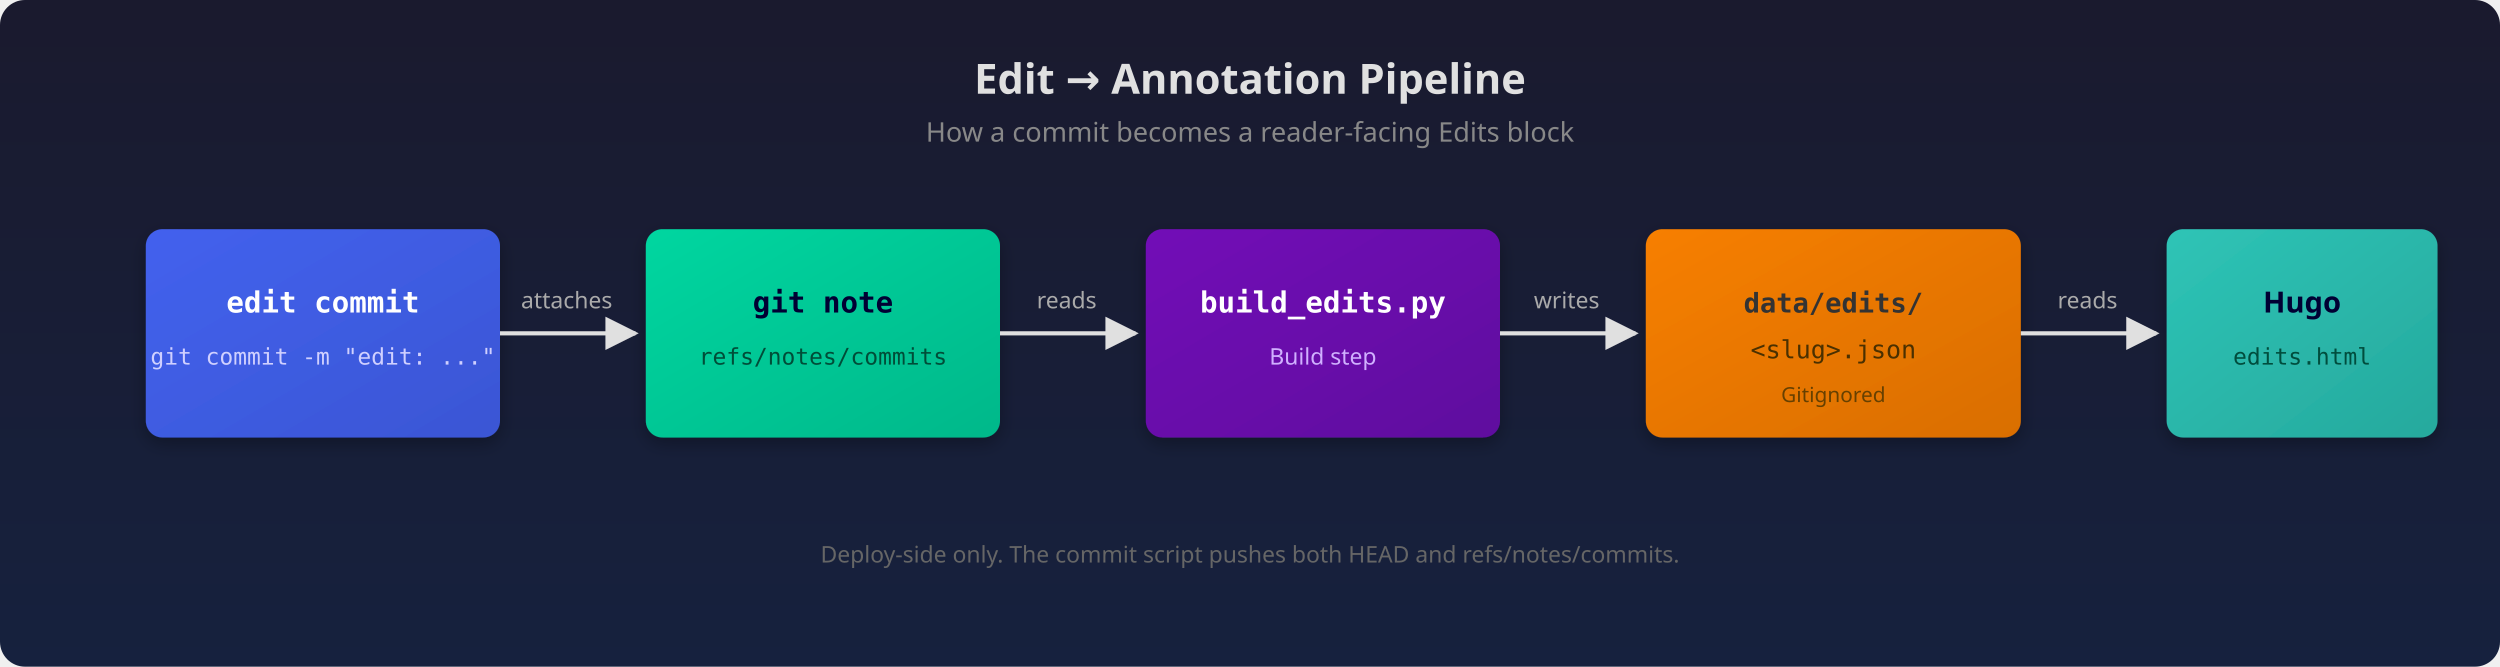
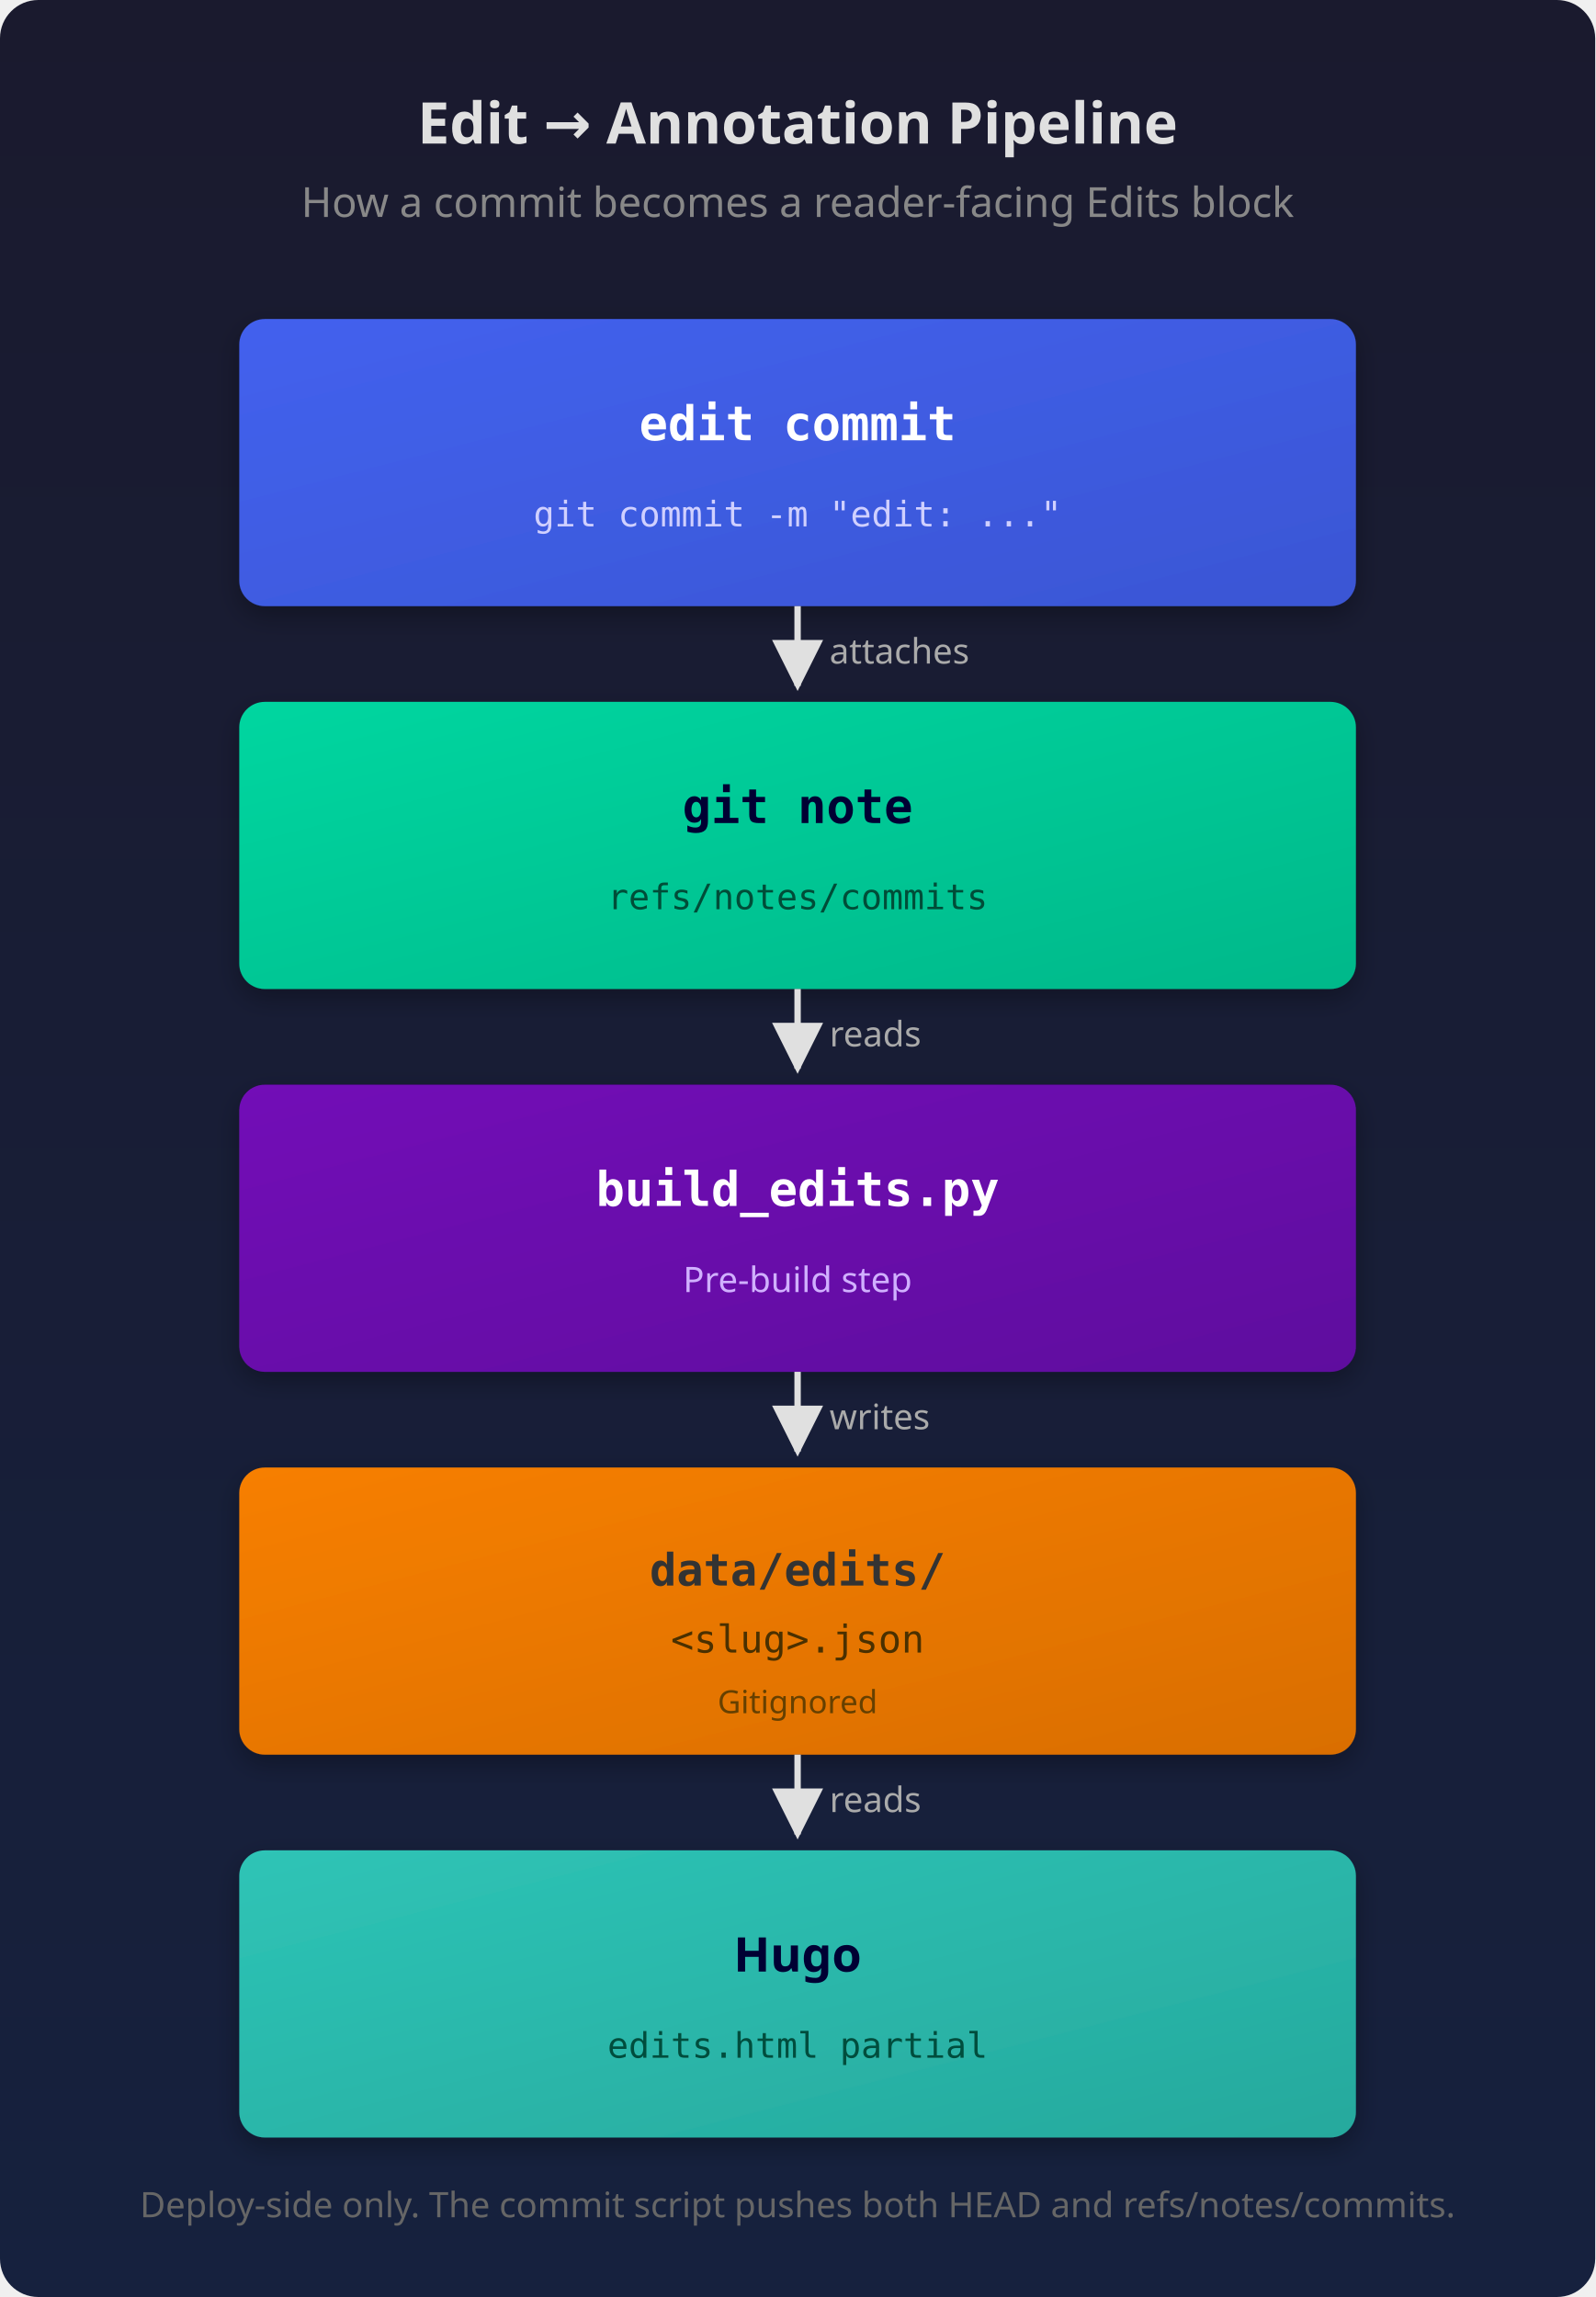
- <svg xmlns="http://www.w3.org/2000/svg" viewBox="0 0 1200 320" width="1200" height="320">
+ <svg xmlns="http://www.w3.org/2000/svg" viewBox="0 0 500 720" width="500" height="720">
  <defs>
    <linearGradient id="bg" x1="0" y1="0" x2="0" y2="1">
      <stop offset="0%" stop-color="#1a1a2e" />
      <stop offset="100%" stop-color="#16213e" />
    </linearGradient>
    <linearGradient id="box1" x1="0" y1="0" x2="1" y2="1">
      <stop offset="0%" stop-color="#4361ee" />
      <stop offset="100%" stop-color="#3a56d4" />
    </linearGradient>
    <linearGradient id="box2" x1="0" y1="0" x2="1" y2="1">
      <stop offset="0%" stop-color="#06d6a0" />
      <stop offset="100%" stop-color="#05b88a" />
    </linearGradient>
    <linearGradient id="box3" x1="0" y1="0" x2="1" y2="1">
      <stop offset="0%" stop-color="#7209b7" />
      <stop offset="100%" stop-color="#5f089e" />
    </linearGradient>
    <linearGradient id="box4" x1="0" y1="0" x2="1" y2="1">
      <stop offset="0%" stop-color="#f77f00" />
      <stop offset="100%" stop-color="#d96e00" />
    </linearGradient>
    <linearGradient id="box5" x1="0" y1="0" x2="1" y2="1">
      <stop offset="0%" stop-color="#2ec4b6" />
      <stop offset="100%" stop-color="#26a99d" />
    </linearGradient>
    <filter id="shadow">
      <feDropShadow dx="0" dy="3" stdDeviation="4" flood-color="#000" flood-opacity="0.3" />
    </filter>
    <marker id="arrow" viewBox="0 0 10 10" refX="9" refY="5" markerWidth="8" markerHeight="8" orient="auto">
      <path d="M0,0 L10,5 L0,10 Z" fill="#e0e0e0" />
    </marker>
  </defs>
-   <rect width="1200" height="320" fill="url(#bg)" rx="12" />
-   <text x="600" y="45" text-anchor="middle" font-family="system-ui, sans-serif" font-size="20" font-weight="700" fill="#e0e0e0">Edit → Annotation Pipeline</text>
-   <text x="600" y="68" text-anchor="middle" font-family="system-ui, sans-serif" font-size="13" fill="#888">How a commit becomes a reader-facing Edits block</text>
-   <rect x="70" y="110" width="170" height="100" rx="8" fill="url(#box1)" filter="url(#shadow)" />
-   <text x="155" y="150" text-anchor="middle" font-family="monospace, monospace" font-size="14" font-weight="700" fill="#fff">edit commit</text>
-   <text x="155" y="175" text-anchor="middle" font-family="monospace, monospace" font-size="11" fill="#d0d0ff">git commit -m "edit: ..."</text>
-   <line x1="240" y1="160" x2="305" y2="160" stroke="#e0e0e0" stroke-width="2" marker-end="url(#arrow)" />
-   <text x="272" y="148" text-anchor="middle" font-family="system-ui, sans-serif" font-size="11" fill="#aaa">attaches</text>
-   <rect x="310" y="110" width="170" height="100" rx="8" fill="url(#box2)" filter="url(#shadow)" />
-   <text x="395" y="150" text-anchor="middle" font-family="monospace, monospace" font-size="14" font-weight="700" fill="#003">git note</text>
-   <text x="395" y="175" text-anchor="middle" font-family="monospace, monospace" font-size="11" fill="#004d38">refs/notes/commits</text>
-   <line x1="480" y1="160" x2="545" y2="160" stroke="#e0e0e0" stroke-width="2" marker-end="url(#arrow)" />
-   <text x="512" y="148" text-anchor="middle" font-family="system-ui, sans-serif" font-size="11" fill="#aaa">reads</text>
-   <rect x="550" y="110" width="170" height="100" rx="8" fill="url(#box3)" filter="url(#shadow)" />
-   <text x="635" y="150" text-anchor="middle" font-family="monospace, monospace" font-size="14" font-weight="700" fill="#fff">build_edits.py</text>
-   <text x="635" y="175" text-anchor="middle" font-family="system-ui, sans-serif" font-size="11" fill="#d0b0ff">Build step</text>
-   <line x1="720" y1="160" x2="785" y2="160" stroke="#e0e0e0" stroke-width="2" marker-end="url(#arrow)" />
-   <text x="752" y="148" text-anchor="middle" font-family="system-ui, sans-serif" font-size="11" fill="#aaa">writes</text>
-   <rect x="790" y="110" width="180" height="100" rx="8" fill="url(#box4)" filter="url(#shadow)" />
-   <text x="880" y="150" text-anchor="middle" font-family="monospace, monospace" font-size="13" font-weight="700" fill="#333">data/edits/</text>
-   <text x="880" y="172" text-anchor="middle" font-family="monospace, monospace" font-size="12" fill="#4a3000">&lt;slug&gt;.json</text>
-   <text x="880" y="193" text-anchor="middle" font-family="system-ui, sans-serif" font-size="10" fill="#664000">Gitignored</text>
-   <line x1="970" y1="160" x2="1035" y2="160" stroke="#e0e0e0" stroke-width="2" marker-end="url(#arrow)" />
-   <text x="1002" y="148" text-anchor="middle" font-family="system-ui, sans-serif" font-size="11" fill="#aaa">reads</text>
-   <rect x="1040" y="110" width="130" height="100" rx="8" fill="url(#box5)" filter="url(#shadow)" />
-   <text x="1105" y="150" text-anchor="middle" font-family="system-ui, sans-serif" font-size="14" font-weight="700" fill="#003">Hugo</text>
-   <text x="1105" y="175" text-anchor="middle" font-family="monospace, monospace" font-size="11" fill="#004d3d">edits.html</text>
-   <text x="600" y="270" text-anchor="middle" font-family="system-ui, sans-serif" font-size="11" fill="#666">Deploy-side only. The commit script pushes both HEAD and refs/notes/commits.</text>
+   <rect width="500" height="720" fill="url(#bg)" rx="12" />
+   <text x="250" y="45" text-anchor="middle" font-family="system-ui, sans-serif" font-size="18" font-weight="700" fill="#e0e0e0">Edit → Annotation Pipeline</text>
+   <text x="250" y="68" text-anchor="middle" font-family="system-ui, sans-serif" font-size="13" fill="#888">How a commit becomes a reader-facing Edits block</text>
+   <rect x="75" y="100" width="350" height="90" rx="8" fill="url(#box1)" filter="url(#shadow)" />
+   <text x="250" y="138" text-anchor="middle" font-family="monospace, sans-serif" font-size="15" font-weight="700" fill="#fff">edit commit</text>
+   <text x="250" y="165" text-anchor="middle" font-family="monospace, sans-serif" font-size="11" fill="#d0d0ff">git commit -m "edit: ..."</text>
+   <line x1="250" y1="190" x2="250" y2="215" stroke="#e0e0e0" stroke-width="2" marker-end="url(#arrow)" />
+   <text x="260" y="208" text-anchor="start" font-family="system-ui, sans-serif" font-size="11" fill="#aaa">attaches</text>
+   <rect x="75" y="220" width="350" height="90" rx="8" fill="url(#box2)" filter="url(#shadow)" />
+   <text x="250" y="258" text-anchor="middle" font-family="monospace, sans-serif" font-size="15" font-weight="700" fill="#003">git note</text>
+   <text x="250" y="285" text-anchor="middle" font-family="monospace, sans-serif" font-size="11" fill="#004d38">refs/notes/commits</text>
+   <line x1="250" y1="310" x2="250" y2="335" stroke="#e0e0e0" stroke-width="2" marker-end="url(#arrow)" />
+   <text x="260" y="328" text-anchor="start" font-family="system-ui, sans-serif" font-size="11" fill="#aaa">reads</text>
+   <rect x="75" y="340" width="350" height="90" rx="8" fill="url(#box3)" filter="url(#shadow)" />
+   <text x="250" y="378" text-anchor="middle" font-family="monospace, sans-serif" font-size="15" font-weight="700" fill="#fff">build_edits.py</text>
+   <text x="250" y="405" text-anchor="middle" font-family="system-ui, sans-serif" font-size="11" fill="#d0b0ff">Pre-build step</text>
+   <line x1="250" y1="430" x2="250" y2="455" stroke="#e0e0e0" stroke-width="2" marker-end="url(#arrow)" />
+   <text x="260" y="448" text-anchor="start" font-family="system-ui, sans-serif" font-size="11" fill="#aaa">writes</text>
+   <rect x="75" y="460" width="350" height="90" rx="8" fill="url(#box4)" filter="url(#shadow)" />
+   <text x="250" y="497" text-anchor="middle" font-family="monospace, sans-serif" font-size="14" font-weight="700" fill="#333">data/edits/</text>
+   <text x="250" y="518" text-anchor="middle" font-family="monospace, sans-serif" font-size="12" fill="#4a3000">&lt;slug&gt;.json</text>
+   <text x="250" y="537" text-anchor="middle" font-family="system-ui, sans-serif" font-size="10" fill="#664000">Gitignored</text>
+   <line x1="250" y1="550" x2="250" y2="575" stroke="#e0e0e0" stroke-width="2" marker-end="url(#arrow)" />
+   <text x="260" y="568" text-anchor="start" font-family="system-ui, sans-serif" font-size="11" fill="#aaa">reads</text>
+   <rect x="75" y="580" width="350" height="90" rx="8" fill="url(#box5)" filter="url(#shadow)" />
+   <text x="250" y="618" text-anchor="middle" font-family="system-ui, sans-serif" font-size="15" font-weight="700" fill="#003">Hugo</text>
+   <text x="250" y="645" text-anchor="middle" font-family="monospace, sans-serif" font-size="11" fill="#004d3d">edits.html partial</text>
+   <text x="250" y="695" text-anchor="middle" font-family="system-ui, sans-serif" font-size="11" fill="#666">Deploy-side only. The commit script pushes both HEAD and refs/notes/commits.</text>
</svg>
